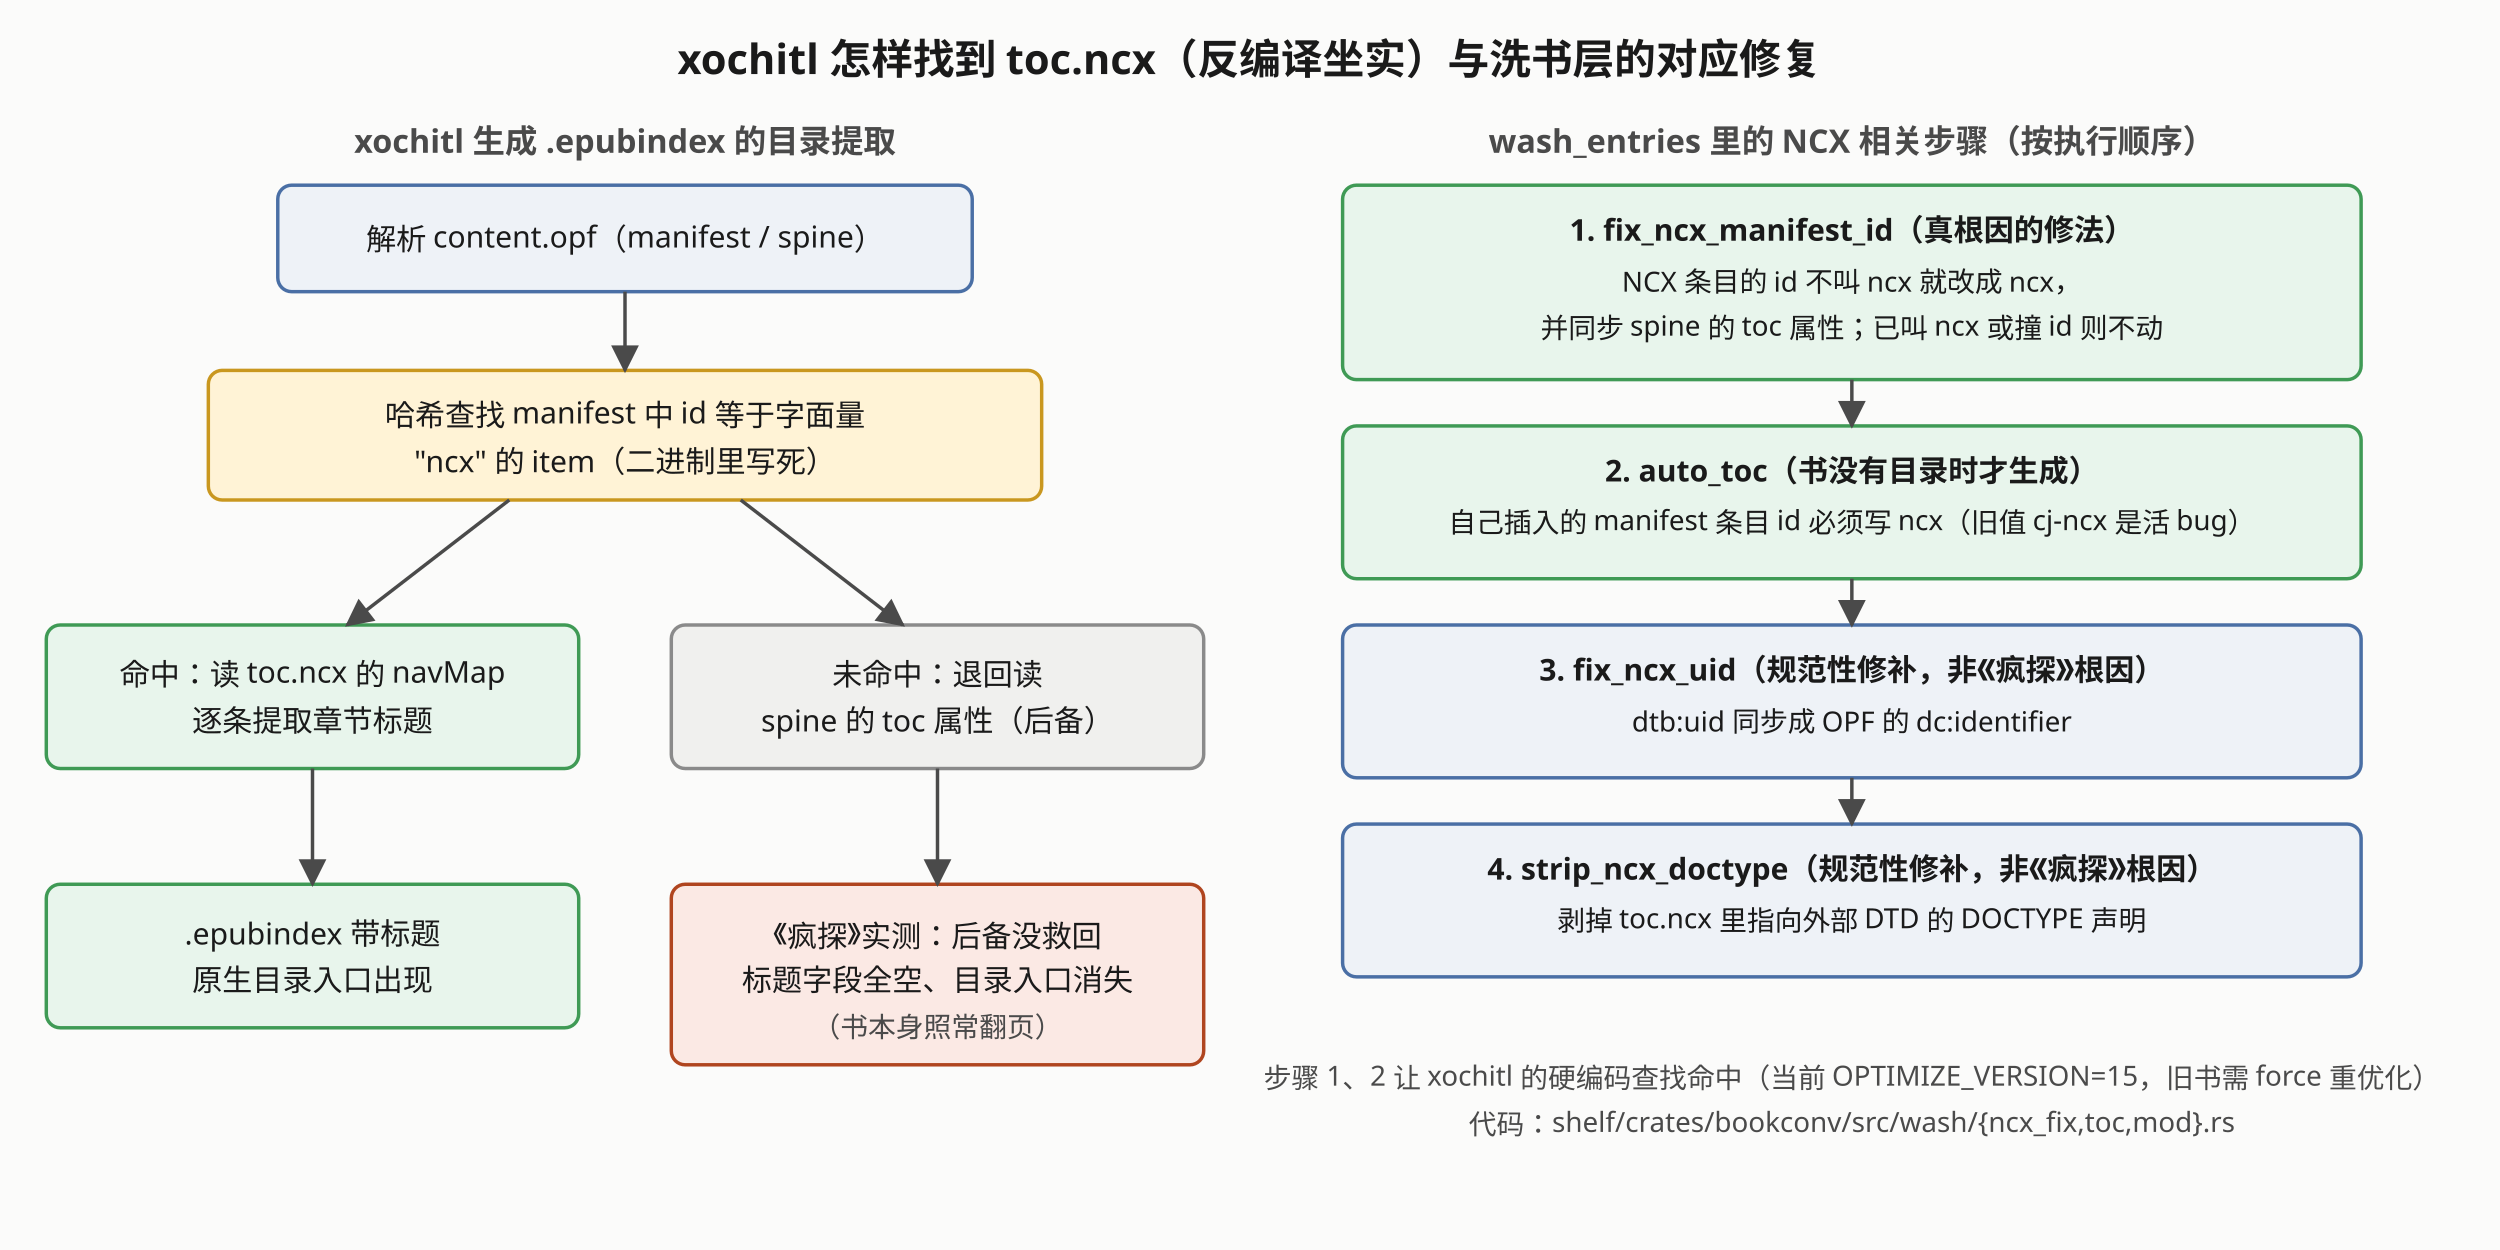
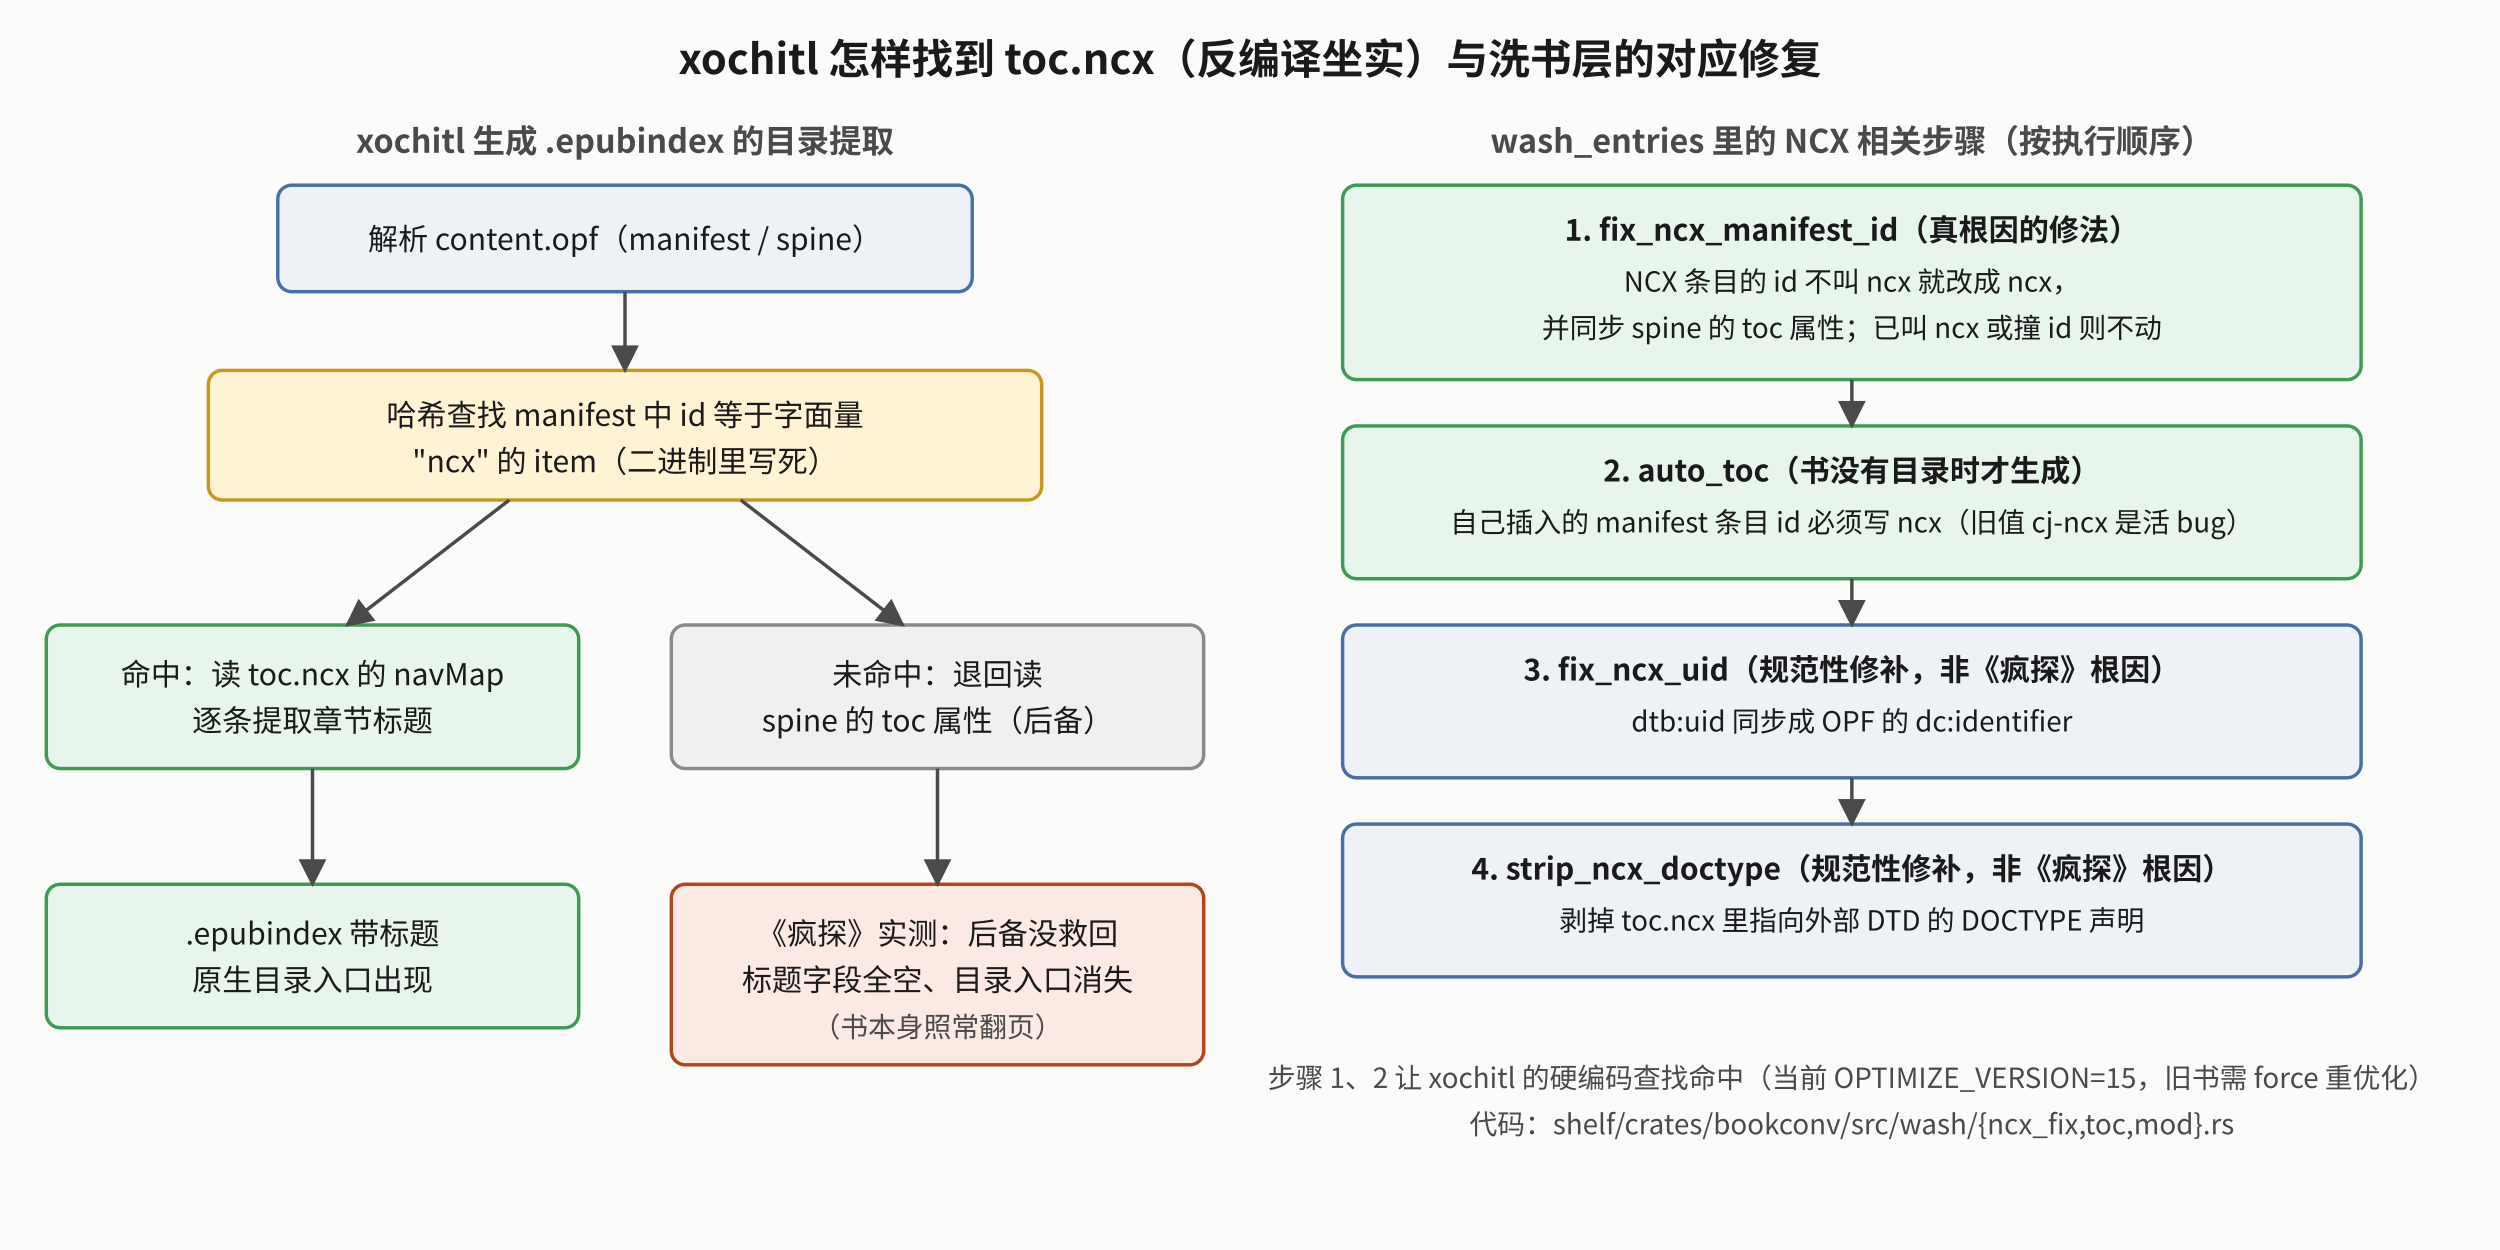
- <svg xmlns="http://www.w3.org/2000/svg" viewBox="0 0 1080 540" font-family="sans-serif">
+ <svg xmlns="http://www.w3.org/2000/svg" viewBox="0 0 1080 540" font-family="Noto Sans CJK SC, sans-serif">
  <defs>
    <marker id="a" viewBox="0 0 10 10" refX="9" refY="5" markerWidth="8" markerHeight="8" orient="auto-start-reverse">
      <path d="M0,0 L10,5 L0,10 z" fill="#4a4a4a" />
    </marker>
  </defs>
  <rect width="1080" height="540" fill="#fbfbfa" />
  <text x="540" y="32" text-anchor="middle" font-size="18" font-weight="bold" fill="#1a1a1a">xochitl 怎样找到 toc.ncx（反编译坐实）与洗书层的对应修复</text>
  <text x="270" y="66" text-anchor="middle" font-size="14" font-weight="bold" fill="#4a4a4a">xochitl 生成 .epubindex 的目录提取</text>
  <rect x="120" y="80" width="300" height="46" rx="6" fill="#eef2f7" stroke="#4a6fa5" stroke-width="1.5" />
  <text x="270" y="108" text-anchor="middle" font-size="13" fill="#1a1a1a">解析 content.opf（manifest / spine）</text>
  <rect x="90" y="160" width="360" height="56" rx="6" fill="#fff3d6" stroke="#c9971f" stroke-width="1.5" />
  <text x="270" y="184" text-anchor="middle" font-size="13" fill="#1a1a1a">哈希查找 manifest 中 id 等于字面量</text>
  <text x="270" y="204" text-anchor="middle" font-size="13" fill="#1a1a1a">"ncx" 的 item（二进制里写死）</text>
  <rect x="20" y="270" width="230" height="62" rx="6" fill="#e8f5ec" stroke="#3f9a55" stroke-width="1.5" />
  <text x="135" y="296" text-anchor="middle" font-size="13" fill="#1a1a1a">命中：读 toc.ncx 的 navMap</text>
  <text x="135" y="316" text-anchor="middle" font-size="13" fill="#1a1a1a">逐条提取章节标题</text>
  <rect x="290" y="270" width="230" height="62" rx="6" fill="#f0f0ee" stroke="#8a8a8a" stroke-width="1.5" />
  <text x="405" y="296" text-anchor="middle" font-size="13" fill="#1a1a1a">未命中：退回读</text>
  <text x="405" y="316" text-anchor="middle" font-size="13" fill="#1a1a1a">spine 的 toc 属性（后备）</text>
  <rect x="20" y="382" width="230" height="62" rx="6" fill="#e8f5ec" stroke="#3f9a55" stroke-width="1.5" />
  <text x="135" y="408" text-anchor="middle" font-size="13" fill="#1a1a1a">.epubindex 带标题</text>
  <text x="135" y="428" text-anchor="middle" font-size="13" fill="#1a1a1a">原生目录入口出现</text>
  <rect x="290" y="382" width="230" height="78" rx="6" fill="#fbe9e4" stroke="#b0451f" stroke-width="1.5" />
  <text x="405" y="408" text-anchor="middle" font-size="13" fill="#1a1a1a">《疯探》实测：后备没救回</text>
  <text x="405" y="428" text-anchor="middle" font-size="13" fill="#1a1a1a">标题字段全空、目录入口消失</text>
  <text x="405" y="448" text-anchor="middle" font-size="12" fill="#4a4a4a">（书本身照常翻页）</text>
  <path d="M270,126 L270,160" stroke="#4a4a4a" stroke-width="1.5" fill="none" marker-end="url(#a)" />
  <path d="M220,216 L150,270" stroke="#4a4a4a" stroke-width="1.5" fill="none" marker-end="url(#a)" />
  <path d="M320,216 L390,270" stroke="#4a4a4a" stroke-width="1.5" fill="none" marker-end="url(#a)" />
  <path d="M135,332 L135,382" stroke="#4a4a4a" stroke-width="1.5" fill="none" marker-end="url(#a)" />
  <path d="M405,332 L405,382" stroke="#4a4a4a" stroke-width="1.5" fill="none" marker-end="url(#a)" />
  <text x="800" y="66" text-anchor="middle" font-size="14" font-weight="bold" fill="#4a4a4a">wash_entries 里的 NCX 相关步骤（按执行顺序）</text>
  <rect x="580" y="80" width="440" height="84" rx="6" fill="#e8f5ec" stroke="#3f9a55" stroke-width="1.5" />
  <text x="800" y="104" text-anchor="middle" font-size="13" font-weight="bold" fill="#1a1a1a">1. fix_ncx_manifest_id（真根因的修法）</text>
  <text x="800" y="126" text-anchor="middle" font-size="12" fill="#1a1a1a">NCX 条目的 id 不叫 ncx 就改成 ncx，</text>
  <text x="800" y="146" text-anchor="middle" font-size="12" fill="#1a1a1a">并同步 spine 的 toc 属性；已叫 ncx 或撞 id 则不动</text>
  <rect x="580" y="184" width="440" height="66" rx="6" fill="#e8f5ec" stroke="#3f9a55" stroke-width="1.5" />
  <text x="800" y="208" text-anchor="middle" font-size="13" font-weight="bold" fill="#1a1a1a">2. auto_toc（书没有目录时才生成）</text>
  <text x="800" y="230" text-anchor="middle" font-size="12" fill="#1a1a1a">自己插入的 manifest 条目 id 必须写 ncx（旧值 cj-ncx 是活 bug）</text>
  <rect x="580" y="270" width="440" height="66" rx="6" fill="#eef2f7" stroke="#4a6fa5" stroke-width="1.5" />
  <text x="800" y="294" text-anchor="middle" font-size="13" font-weight="bold" fill="#1a1a1a">3. fix_ncx_uid（规范性修补，非《疯探》根因）</text>
  <text x="800" y="316" text-anchor="middle" font-size="12" fill="#1a1a1a">dtb:uid 同步成 OPF 的 dc:identifier</text>
  <rect x="580" y="356" width="440" height="66" rx="6" fill="#eef2f7" stroke="#4a6fa5" stroke-width="1.5" />
  <text x="800" y="380" text-anchor="middle" font-size="13" font-weight="bold" fill="#1a1a1a">4. strip_ncx_doctype（规范性修补，非《疯探》根因）</text>
  <text x="800" y="402" text-anchor="middle" font-size="12" fill="#1a1a1a">剥掉 toc.ncx 里指向外部 DTD 的 DOCTYPE 声明</text>
  <path d="M800,164 L800,184" stroke="#4a4a4a" stroke-width="1.5" fill="none" marker-end="url(#a)" />
  <path d="M800,250 L800,270" stroke="#4a4a4a" stroke-width="1.5" fill="none" marker-end="url(#a)" />
  <path d="M800,336 L800,356" stroke="#4a4a4a" stroke-width="1.5" fill="none" marker-end="url(#a)" />
  <text x="800" y="470" text-anchor="middle" font-size="12" fill="#4a4a4a">步骤 1、2 让 xochitl 的硬编码查找命中（当前 OPTIMIZE_VERSION=15，旧书需 force 重优化）</text>
  <text x="800" y="490" text-anchor="middle" font-size="12" fill="#4a4a4a">代码：shelf/crates/bookconv/src/wash/{ncx_fix,toc,mod}.rs</text>
</svg>
